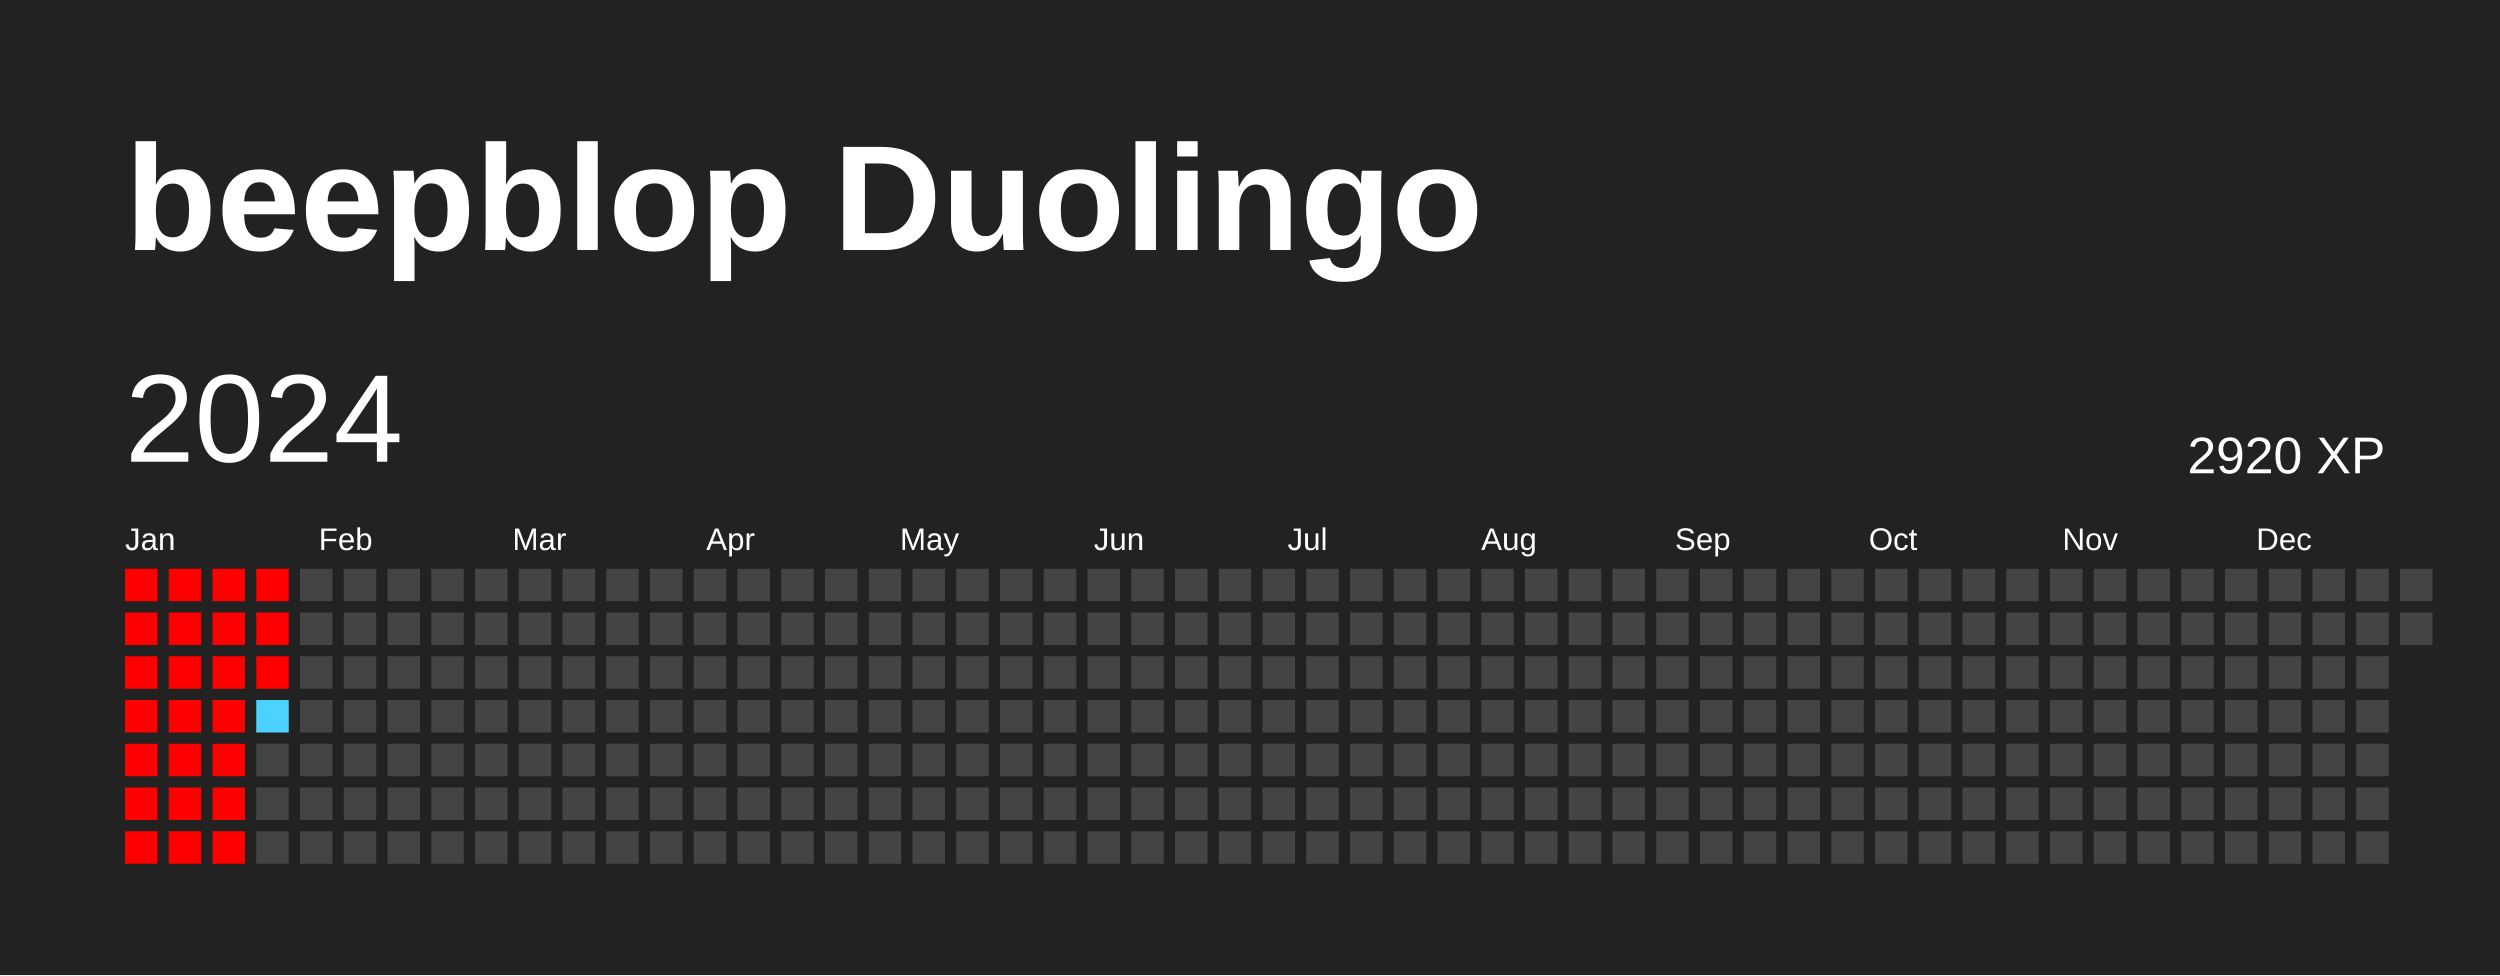
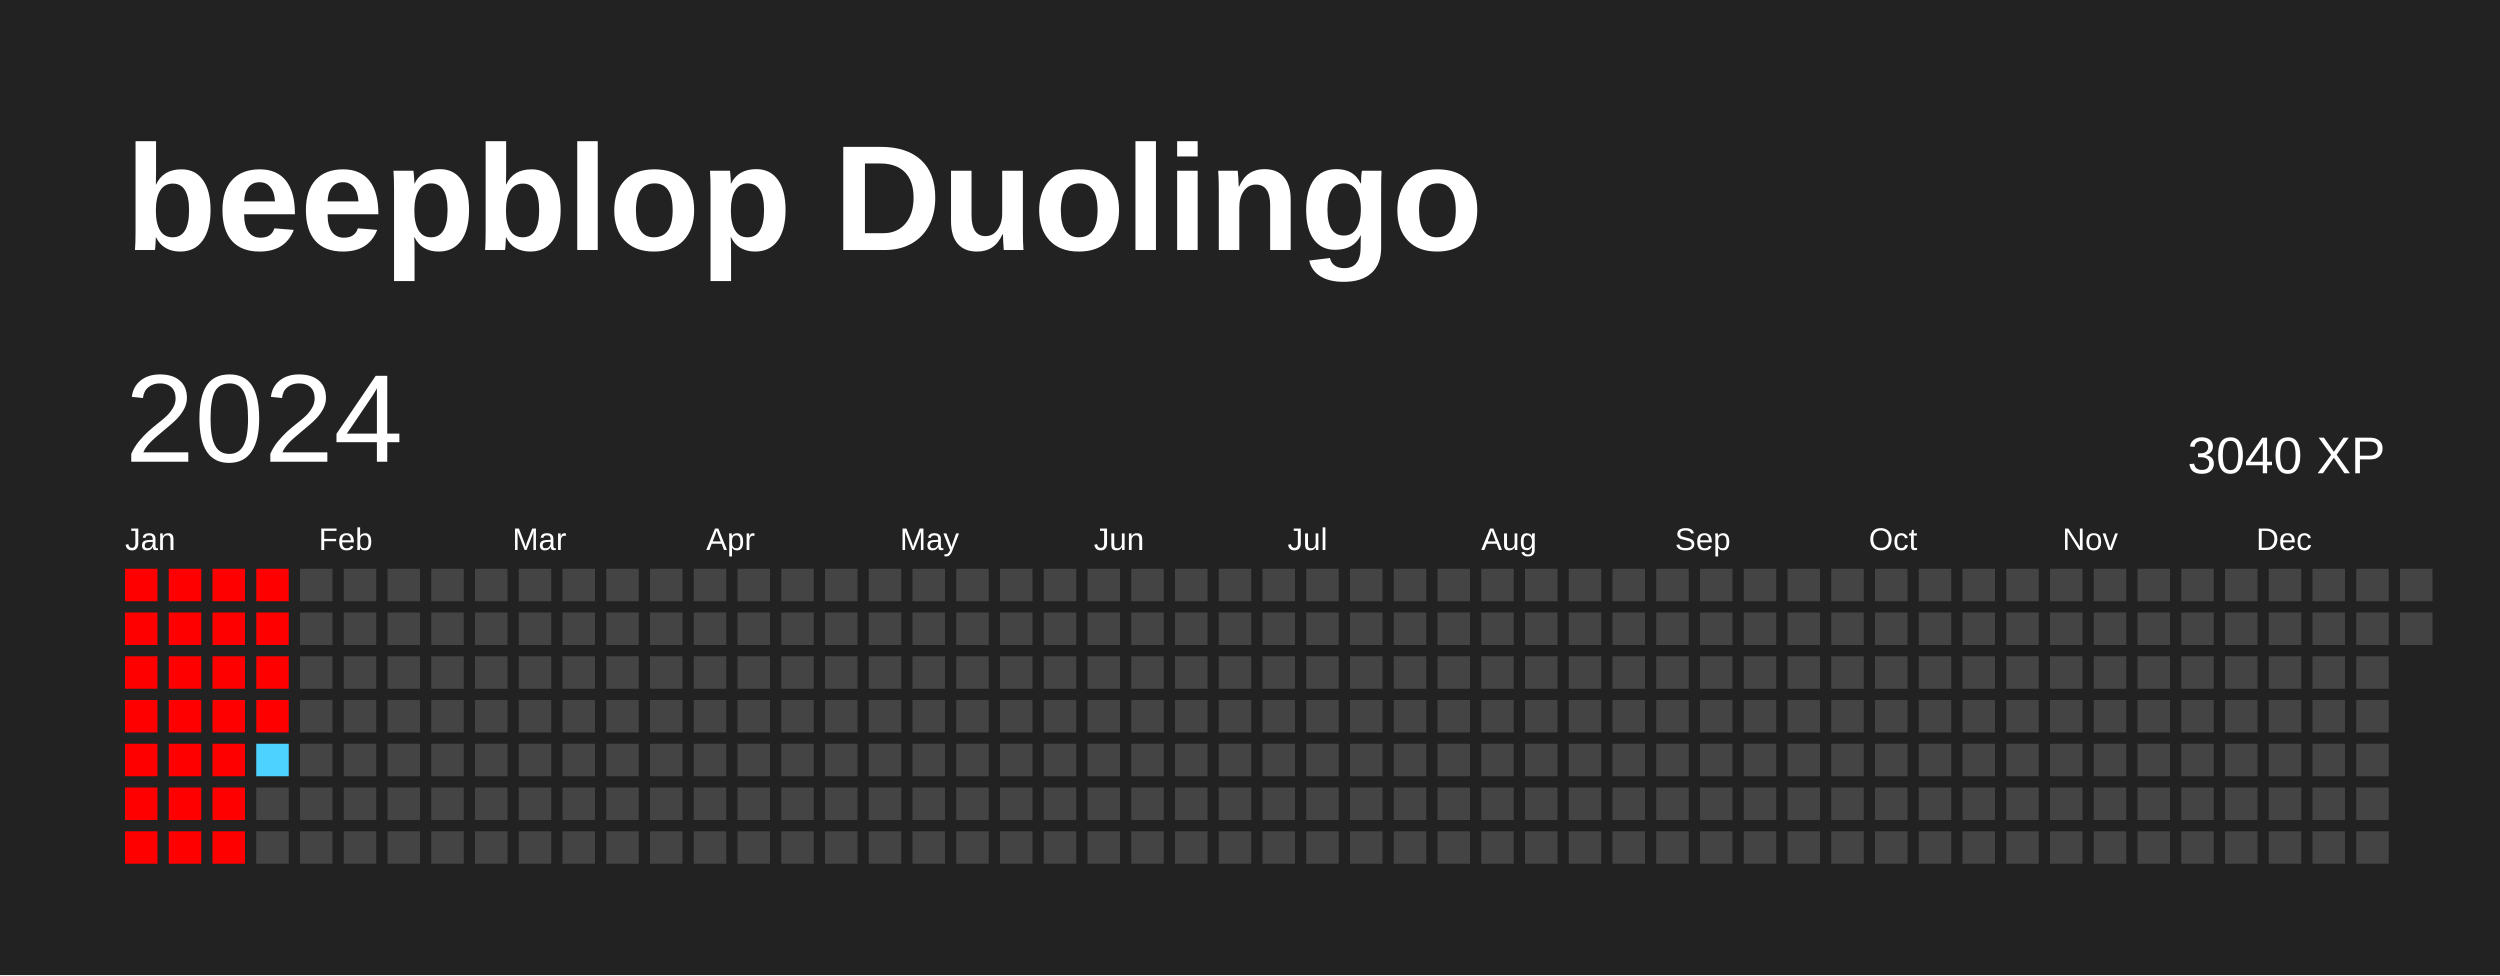
<svg xmlns="http://www.w3.org/2000/svg" baseProfile="full" height="78mm" version="1.1" viewBox="0,0,200,78" width="200mm">
  <defs />
  <rect fill="#222222" height="78" width="200" x="0" y="0" />
  <text fill="#FFFFFF" style="font-size:12px; font-family:Arial; font-weight:bold;" x="10" y="20">beepblop Duolingo</text>
  <text dominant-baseline="hanging" fill="#FFFFFF" style="font-size:10.0px; font-family:Arial;" x="10" y="30">2024</text>
-   <text dominant-baseline="hanging" fill="#FFFFFF" style="font-size:4.125px; font-family:Arial;" x="175" y="35">2920 XP</text>
+   <text dominant-baseline="hanging" fill="#FFFFFF" style="font-size:4.125px; font-family:Arial;" x="175" y="35">3040 XP</text>
  <text fill="#FFFFFF" style="font-size:2.5px; font-family:Arial" x="10.0" y="44">Jan</text>
  <text fill="#FFFFFF" style="font-size:2.5px; font-family:Arial" x="25.5" y="44">Feb</text>
  <text fill="#FFFFFF" style="font-size:2.5px; font-family:Arial" x="41.0" y="44">Mar</text>
  <text fill="#FFFFFF" style="font-size:2.5px; font-family:Arial" x="56.5" y="44">Apr</text>
  <text fill="#FFFFFF" style="font-size:2.5px; font-family:Arial" x="72.0" y="44">May</text>
  <text fill="#FFFFFF" style="font-size:2.5px; font-family:Arial" x="87.5" y="44">Jun</text>
  <text fill="#FFFFFF" style="font-size:2.5px; font-family:Arial" x="103.0" y="44">Jul</text>
  <text fill="#FFFFFF" style="font-size:2.5px; font-family:Arial" x="118.5" y="44">Aug</text>
  <text fill="#FFFFFF" style="font-size:2.5px; font-family:Arial" x="134.0" y="44">Sep</text>
  <text fill="#FFFFFF" style="font-size:2.5px; font-family:Arial" x="149.5" y="44">Oct</text>
  <text fill="#FFFFFF" style="font-size:2.5px; font-family:Arial" x="165.0" y="44">Nov</text>
  <text fill="#FFFFFF" style="font-size:2.5px; font-family:Arial" x="180.5" y="44">Dec</text>
  <rect fill="#ff0000" height="2.6" width="2.6" x="10.0" y="45.5" />
  <rect fill="#ff0000" height="2.6" width="2.6" x="10.0" y="49.0" />
  <rect fill="#ff0000" height="2.6" width="2.6" x="10.0" y="52.5" />
  <rect fill="#ff0000" height="2.6" width="2.6" x="10.0" y="56.0" />
  <rect fill="#ff0000" height="2.6" width="2.6" x="10.0" y="59.5" />
  <rect fill="#ff0000" height="2.6" width="2.6" x="10.0" y="63.0" />
  <rect fill="#ff0000" height="2.6" width="2.6" x="10.0" y="66.5" />
  <rect fill="#ff0000" height="2.6" width="2.6" x="13.5" y="45.5" />
  <rect fill="#ff0000" height="2.6" width="2.6" x="13.5" y="49.0" />
  <rect fill="#ff0000" height="2.6" width="2.6" x="13.5" y="52.5" />
  <rect fill="#ff0000" height="2.6" width="2.6" x="13.5" y="56.0" />
  <rect fill="#ff0000" height="2.6" width="2.6" x="13.5" y="59.5" />
  <rect fill="#ff0000" height="2.6" width="2.6" x="13.5" y="63.0" />
  <rect fill="#ff0000" height="2.6" width="2.6" x="13.5" y="66.5" />
  <rect fill="#ff0000" height="2.6" width="2.6" x="17.0" y="45.5" />
  <rect fill="#ff0000" height="2.6" width="2.6" x="17.0" y="49.0" />
  <rect fill="#ff0000" height="2.6" width="2.6" x="17.0" y="52.5" />
  <rect fill="#ff0000" height="2.6" width="2.6" x="17.0" y="56.0" />
  <rect fill="#ff0000" height="2.6" width="2.6" x="17.0" y="59.5" />
  <rect fill="#ff0000" height="2.6" width="2.6" x="17.0" y="63.0" />
  <rect fill="#ff0000" height="2.6" width="2.6" x="17.0" y="66.5" />
  <rect fill="#ff0000" height="2.6" width="2.6" x="20.5" y="45.5" />
  <rect fill="#ff0000" height="2.6" width="2.6" x="20.5" y="49.0" />
  <rect fill="#ff0000" height="2.6" width="2.6" x="20.5" y="52.5" />
-   <rect fill="#4dd2ff" height="2.6" width="2.6" x="20.5" y="56.0" />
-   <rect fill="#444444" height="2.6" width="2.6" x="20.5" y="59.5" />
+   <rect fill="#ff0000" height="2.6" width="2.6" x="20.5" y="56.0" />
+   <rect fill="#4dd2ff" height="2.6" width="2.6" x="20.5" y="59.5" />
  <rect fill="#444444" height="2.6" width="2.6" x="20.5" y="63.0" />
  <rect fill="#444444" height="2.6" width="2.6" x="20.5" y="66.5" />
  <rect fill="#444444" height="2.6" width="2.6" x="24.0" y="45.5" />
  <rect fill="#444444" height="2.6" width="2.6" x="24.0" y="49.0" />
  <rect fill="#444444" height="2.6" width="2.6" x="24.0" y="52.5" />
  <rect fill="#444444" height="2.6" width="2.6" x="24.0" y="56.0" />
  <rect fill="#444444" height="2.6" width="2.6" x="24.0" y="59.5" />
  <rect fill="#444444" height="2.6" width="2.6" x="24.0" y="63.0" />
  <rect fill="#444444" height="2.6" width="2.6" x="24.0" y="66.5" />
  <rect fill="#444444" height="2.6" width="2.6" x="27.5" y="45.5" />
  <rect fill="#444444" height="2.6" width="2.6" x="27.5" y="49.0" />
  <rect fill="#444444" height="2.6" width="2.6" x="27.5" y="52.5" />
  <rect fill="#444444" height="2.6" width="2.6" x="27.5" y="56.0" />
  <rect fill="#444444" height="2.6" width="2.6" x="27.5" y="59.5" />
  <rect fill="#444444" height="2.6" width="2.6" x="27.5" y="63.0" />
  <rect fill="#444444" height="2.6" width="2.6" x="27.5" y="66.5" />
  <rect fill="#444444" height="2.6" width="2.6" x="31.0" y="45.5" />
  <rect fill="#444444" height="2.6" width="2.6" x="31.0" y="49.0" />
  <rect fill="#444444" height="2.6" width="2.6" x="31.0" y="52.5" />
  <rect fill="#444444" height="2.6" width="2.6" x="31.0" y="56.0" />
  <rect fill="#444444" height="2.6" width="2.6" x="31.0" y="59.5" />
  <rect fill="#444444" height="2.6" width="2.6" x="31.0" y="63.0" />
  <rect fill="#444444" height="2.6" width="2.6" x="31.0" y="66.5" />
  <rect fill="#444444" height="2.6" width="2.6" x="34.5" y="45.5" />
  <rect fill="#444444" height="2.6" width="2.6" x="34.5" y="49.0" />
  <rect fill="#444444" height="2.6" width="2.6" x="34.5" y="52.5" />
  <rect fill="#444444" height="2.6" width="2.6" x="34.5" y="56.0" />
  <rect fill="#444444" height="2.6" width="2.6" x="34.5" y="59.5" />
  <rect fill="#444444" height="2.6" width="2.6" x="34.5" y="63.0" />
  <rect fill="#444444" height="2.6" width="2.6" x="34.5" y="66.5" />
  <rect fill="#444444" height="2.6" width="2.6" x="38.0" y="45.5" />
  <rect fill="#444444" height="2.6" width="2.6" x="38.0" y="49.0" />
  <rect fill="#444444" height="2.6" width="2.6" x="38.0" y="52.5" />
  <rect fill="#444444" height="2.6" width="2.6" x="38.0" y="56.0" />
  <rect fill="#444444" height="2.6" width="2.6" x="38.0" y="59.5" />
  <rect fill="#444444" height="2.6" width="2.6" x="38.0" y="63.0" />
  <rect fill="#444444" height="2.6" width="2.6" x="38.0" y="66.5" />
  <rect fill="#444444" height="2.6" width="2.6" x="41.5" y="45.5" />
  <rect fill="#444444" height="2.6" width="2.6" x="41.5" y="49.0" />
  <rect fill="#444444" height="2.6" width="2.6" x="41.5" y="52.5" />
  <rect fill="#444444" height="2.6" width="2.6" x="41.5" y="56.0" />
  <rect fill="#444444" height="2.6" width="2.6" x="41.5" y="59.5" />
  <rect fill="#444444" height="2.6" width="2.6" x="41.5" y="63.0" />
  <rect fill="#444444" height="2.6" width="2.6" x="41.5" y="66.5" />
  <rect fill="#444444" height="2.6" width="2.6" x="45.0" y="45.5" />
  <rect fill="#444444" height="2.6" width="2.6" x="45.0" y="49.0" />
  <rect fill="#444444" height="2.6" width="2.6" x="45.0" y="52.5" />
  <rect fill="#444444" height="2.6" width="2.6" x="45.0" y="56.0" />
  <rect fill="#444444" height="2.6" width="2.6" x="45.0" y="59.5" />
  <rect fill="#444444" height="2.6" width="2.6" x="45.0" y="63.0" />
  <rect fill="#444444" height="2.6" width="2.6" x="45.0" y="66.5" />
  <rect fill="#444444" height="2.6" width="2.6" x="48.5" y="45.5" />
  <rect fill="#444444" height="2.6" width="2.6" x="48.5" y="49.0" />
  <rect fill="#444444" height="2.6" width="2.6" x="48.5" y="52.5" />
  <rect fill="#444444" height="2.6" width="2.6" x="48.5" y="56.0" />
  <rect fill="#444444" height="2.6" width="2.6" x="48.5" y="59.5" />
  <rect fill="#444444" height="2.6" width="2.6" x="48.5" y="63.0" />
  <rect fill="#444444" height="2.6" width="2.6" x="48.5" y="66.5" />
  <rect fill="#444444" height="2.6" width="2.6" x="52.0" y="45.5" />
  <rect fill="#444444" height="2.6" width="2.6" x="52.0" y="49.0" />
  <rect fill="#444444" height="2.6" width="2.6" x="52.0" y="52.5" />
  <rect fill="#444444" height="2.6" width="2.6" x="52.0" y="56.0" />
  <rect fill="#444444" height="2.6" width="2.6" x="52.0" y="59.5" />
  <rect fill="#444444" height="2.6" width="2.6" x="52.0" y="63.0" />
  <rect fill="#444444" height="2.6" width="2.6" x="52.0" y="66.5" />
  <rect fill="#444444" height="2.6" width="2.6" x="55.5" y="45.5" />
  <rect fill="#444444" height="2.6" width="2.6" x="55.5" y="49.0" />
  <rect fill="#444444" height="2.6" width="2.6" x="55.5" y="52.5" />
  <rect fill="#444444" height="2.6" width="2.6" x="55.5" y="56.0" />
  <rect fill="#444444" height="2.6" width="2.6" x="55.5" y="59.5" />
  <rect fill="#444444" height="2.6" width="2.6" x="55.5" y="63.0" />
  <rect fill="#444444" height="2.6" width="2.6" x="55.5" y="66.5" />
  <rect fill="#444444" height="2.6" width="2.6" x="59.0" y="45.5" />
  <rect fill="#444444" height="2.6" width="2.6" x="59.0" y="49.0" />
  <rect fill="#444444" height="2.6" width="2.6" x="59.0" y="52.5" />
  <rect fill="#444444" height="2.6" width="2.6" x="59.0" y="56.0" />
  <rect fill="#444444" height="2.6" width="2.6" x="59.0" y="59.5" />
  <rect fill="#444444" height="2.6" width="2.6" x="59.0" y="63.0" />
  <rect fill="#444444" height="2.6" width="2.6" x="59.0" y="66.5" />
  <rect fill="#444444" height="2.6" width="2.6" x="62.5" y="45.5" />
  <rect fill="#444444" height="2.6" width="2.6" x="62.5" y="49.0" />
  <rect fill="#444444" height="2.6" width="2.6" x="62.5" y="52.5" />
  <rect fill="#444444" height="2.6" width="2.6" x="62.5" y="56.0" />
  <rect fill="#444444" height="2.6" width="2.6" x="62.5" y="59.5" />
  <rect fill="#444444" height="2.6" width="2.6" x="62.5" y="63.0" />
  <rect fill="#444444" height="2.6" width="2.6" x="62.5" y="66.5" />
  <rect fill="#444444" height="2.6" width="2.6" x="66.0" y="45.5" />
  <rect fill="#444444" height="2.6" width="2.6" x="66.0" y="49.0" />
  <rect fill="#444444" height="2.6" width="2.6" x="66.0" y="52.5" />
  <rect fill="#444444" height="2.6" width="2.6" x="66.0" y="56.0" />
  <rect fill="#444444" height="2.6" width="2.6" x="66.0" y="59.5" />
  <rect fill="#444444" height="2.6" width="2.6" x="66.0" y="63.0" />
  <rect fill="#444444" height="2.6" width="2.6" x="66.0" y="66.5" />
  <rect fill="#444444" height="2.6" width="2.6" x="69.5" y="45.5" />
  <rect fill="#444444" height="2.6" width="2.6" x="69.5" y="49.0" />
  <rect fill="#444444" height="2.6" width="2.6" x="69.5" y="52.5" />
  <rect fill="#444444" height="2.6" width="2.6" x="69.5" y="56.0" />
  <rect fill="#444444" height="2.6" width="2.6" x="69.5" y="59.5" />
  <rect fill="#444444" height="2.6" width="2.6" x="69.5" y="63.0" />
  <rect fill="#444444" height="2.6" width="2.6" x="69.5" y="66.5" />
  <rect fill="#444444" height="2.6" width="2.6" x="73.0" y="45.5" />
  <rect fill="#444444" height="2.6" width="2.6" x="73.0" y="49.0" />
  <rect fill="#444444" height="2.6" width="2.6" x="73.0" y="52.5" />
  <rect fill="#444444" height="2.6" width="2.6" x="73.0" y="56.0" />
  <rect fill="#444444" height="2.6" width="2.6" x="73.0" y="59.5" />
  <rect fill="#444444" height="2.6" width="2.6" x="73.0" y="63.0" />
  <rect fill="#444444" height="2.6" width="2.6" x="73.0" y="66.5" />
  <rect fill="#444444" height="2.6" width="2.6" x="76.5" y="45.5" />
  <rect fill="#444444" height="2.6" width="2.6" x="76.5" y="49.0" />
  <rect fill="#444444" height="2.6" width="2.6" x="76.5" y="52.5" />
  <rect fill="#444444" height="2.6" width="2.6" x="76.5" y="56.0" />
  <rect fill="#444444" height="2.6" width="2.6" x="76.5" y="59.5" />
  <rect fill="#444444" height="2.6" width="2.6" x="76.5" y="63.0" />
  <rect fill="#444444" height="2.6" width="2.6" x="76.5" y="66.5" />
  <rect fill="#444444" height="2.6" width="2.6" x="80.0" y="45.5" />
  <rect fill="#444444" height="2.6" width="2.6" x="80.0" y="49.0" />
  <rect fill="#444444" height="2.6" width="2.6" x="80.0" y="52.5" />
  <rect fill="#444444" height="2.6" width="2.6" x="80.0" y="56.0" />
  <rect fill="#444444" height="2.6" width="2.6" x="80.0" y="59.5" />
  <rect fill="#444444" height="2.6" width="2.6" x="80.0" y="63.0" />
  <rect fill="#444444" height="2.6" width="2.6" x="80.0" y="66.5" />
  <rect fill="#444444" height="2.6" width="2.6" x="83.5" y="45.5" />
  <rect fill="#444444" height="2.6" width="2.6" x="83.5" y="49.0" />
  <rect fill="#444444" height="2.6" width="2.6" x="83.5" y="52.5" />
  <rect fill="#444444" height="2.6" width="2.6" x="83.5" y="56.0" />
  <rect fill="#444444" height="2.6" width="2.6" x="83.5" y="59.5" />
  <rect fill="#444444" height="2.6" width="2.6" x="83.5" y="63.0" />
  <rect fill="#444444" height="2.6" width="2.6" x="83.5" y="66.5" />
  <rect fill="#444444" height="2.6" width="2.6" x="87.0" y="45.5" />
  <rect fill="#444444" height="2.6" width="2.6" x="87.0" y="49.0" />
  <rect fill="#444444" height="2.6" width="2.6" x="87.0" y="52.5" />
  <rect fill="#444444" height="2.6" width="2.6" x="87.0" y="56.0" />
  <rect fill="#444444" height="2.6" width="2.6" x="87.0" y="59.5" />
  <rect fill="#444444" height="2.6" width="2.6" x="87.0" y="63.0" />
  <rect fill="#444444" height="2.6" width="2.6" x="87.0" y="66.5" />
  <rect fill="#444444" height="2.6" width="2.6" x="90.5" y="45.5" />
  <rect fill="#444444" height="2.6" width="2.6" x="90.5" y="49.0" />
  <rect fill="#444444" height="2.6" width="2.6" x="90.5" y="52.5" />
  <rect fill="#444444" height="2.6" width="2.6" x="90.5" y="56.0" />
  <rect fill="#444444" height="2.6" width="2.6" x="90.5" y="59.5" />
  <rect fill="#444444" height="2.6" width="2.6" x="90.5" y="63.0" />
  <rect fill="#444444" height="2.6" width="2.6" x="90.5" y="66.5" />
  <rect fill="#444444" height="2.6" width="2.6" x="94.0" y="45.5" />
  <rect fill="#444444" height="2.6" width="2.6" x="94.0" y="49.0" />
  <rect fill="#444444" height="2.6" width="2.6" x="94.0" y="52.5" />
  <rect fill="#444444" height="2.6" width="2.6" x="94.0" y="56.0" />
  <rect fill="#444444" height="2.6" width="2.6" x="94.0" y="59.5" />
  <rect fill="#444444" height="2.6" width="2.6" x="94.0" y="63.0" />
  <rect fill="#444444" height="2.6" width="2.6" x="94.0" y="66.5" />
  <rect fill="#444444" height="2.6" width="2.6" x="97.5" y="45.5" />
  <rect fill="#444444" height="2.6" width="2.6" x="97.5" y="49.0" />
  <rect fill="#444444" height="2.6" width="2.6" x="97.5" y="52.5" />
  <rect fill="#444444" height="2.6" width="2.6" x="97.5" y="56.0" />
  <rect fill="#444444" height="2.6" width="2.6" x="97.5" y="59.5" />
  <rect fill="#444444" height="2.6" width="2.6" x="97.5" y="63.0" />
  <rect fill="#444444" height="2.6" width="2.6" x="97.5" y="66.5" />
  <rect fill="#444444" height="2.6" width="2.6" x="101.0" y="45.5" />
  <rect fill="#444444" height="2.6" width="2.6" x="101.0" y="49.0" />
  <rect fill="#444444" height="2.6" width="2.6" x="101.0" y="52.5" />
  <rect fill="#444444" height="2.6" width="2.6" x="101.0" y="56.0" />
  <rect fill="#444444" height="2.6" width="2.6" x="101.0" y="59.5" />
  <rect fill="#444444" height="2.6" width="2.6" x="101.0" y="63.0" />
  <rect fill="#444444" height="2.6" width="2.6" x="101.0" y="66.5" />
  <rect fill="#444444" height="2.6" width="2.6" x="104.5" y="45.5" />
  <rect fill="#444444" height="2.6" width="2.6" x="104.5" y="49.0" />
  <rect fill="#444444" height="2.6" width="2.6" x="104.5" y="52.5" />
  <rect fill="#444444" height="2.6" width="2.6" x="104.5" y="56.0" />
  <rect fill="#444444" height="2.6" width="2.6" x="104.5" y="59.5" />
  <rect fill="#444444" height="2.6" width="2.6" x="104.5" y="63.0" />
  <rect fill="#444444" height="2.6" width="2.6" x="104.5" y="66.5" />
  <rect fill="#444444" height="2.6" width="2.6" x="108.0" y="45.5" />
  <rect fill="#444444" height="2.6" width="2.6" x="108.0" y="49.0" />
  <rect fill="#444444" height="2.6" width="2.6" x="108.0" y="52.5" />
  <rect fill="#444444" height="2.6" width="2.6" x="108.0" y="56.0" />
  <rect fill="#444444" height="2.6" width="2.6" x="108.0" y="59.5" />
  <rect fill="#444444" height="2.6" width="2.6" x="108.0" y="63.0" />
  <rect fill="#444444" height="2.6" width="2.6" x="108.0" y="66.5" />
  <rect fill="#444444" height="2.6" width="2.6" x="111.5" y="45.5" />
  <rect fill="#444444" height="2.6" width="2.6" x="111.5" y="49.0" />
  <rect fill="#444444" height="2.6" width="2.6" x="111.5" y="52.5" />
  <rect fill="#444444" height="2.6" width="2.6" x="111.5" y="56.0" />
  <rect fill="#444444" height="2.6" width="2.6" x="111.5" y="59.5" />
  <rect fill="#444444" height="2.6" width="2.6" x="111.5" y="63.0" />
  <rect fill="#444444" height="2.6" width="2.6" x="111.5" y="66.5" />
  <rect fill="#444444" height="2.6" width="2.6" x="115.0" y="45.5" />
  <rect fill="#444444" height="2.6" width="2.6" x="115.0" y="49.0" />
  <rect fill="#444444" height="2.6" width="2.6" x="115.0" y="52.5" />
  <rect fill="#444444" height="2.6" width="2.6" x="115.0" y="56.0" />
  <rect fill="#444444" height="2.6" width="2.6" x="115.0" y="59.5" />
  <rect fill="#444444" height="2.6" width="2.6" x="115.0" y="63.0" />
  <rect fill="#444444" height="2.6" width="2.6" x="115.0" y="66.5" />
  <rect fill="#444444" height="2.6" width="2.6" x="118.5" y="45.5" />
  <rect fill="#444444" height="2.6" width="2.6" x="118.5" y="49.0" />
  <rect fill="#444444" height="2.6" width="2.6" x="118.5" y="52.5" />
  <rect fill="#444444" height="2.6" width="2.6" x="118.5" y="56.0" />
  <rect fill="#444444" height="2.6" width="2.6" x="118.5" y="59.5" />
  <rect fill="#444444" height="2.6" width="2.6" x="118.5" y="63.0" />
  <rect fill="#444444" height="2.6" width="2.6" x="118.5" y="66.5" />
  <rect fill="#444444" height="2.6" width="2.6" x="122.0" y="45.5" />
  <rect fill="#444444" height="2.6" width="2.6" x="122.0" y="49.0" />
  <rect fill="#444444" height="2.6" width="2.6" x="122.0" y="52.5" />
  <rect fill="#444444" height="2.6" width="2.6" x="122.0" y="56.0" />
  <rect fill="#444444" height="2.6" width="2.6" x="122.0" y="59.5" />
  <rect fill="#444444" height="2.6" width="2.6" x="122.0" y="63.0" />
  <rect fill="#444444" height="2.6" width="2.6" x="122.0" y="66.5" />
  <rect fill="#444444" height="2.6" width="2.6" x="125.5" y="45.5" />
  <rect fill="#444444" height="2.6" width="2.6" x="125.5" y="49.0" />
  <rect fill="#444444" height="2.6" width="2.6" x="125.5" y="52.5" />
  <rect fill="#444444" height="2.6" width="2.6" x="125.5" y="56.0" />
  <rect fill="#444444" height="2.6" width="2.6" x="125.5" y="59.5" />
  <rect fill="#444444" height="2.6" width="2.6" x="125.5" y="63.0" />
  <rect fill="#444444" height="2.6" width="2.6" x="125.5" y="66.5" />
  <rect fill="#444444" height="2.6" width="2.6" x="129.0" y="45.5" />
  <rect fill="#444444" height="2.6" width="2.6" x="129.0" y="49.0" />
  <rect fill="#444444" height="2.6" width="2.6" x="129.0" y="52.5" />
  <rect fill="#444444" height="2.6" width="2.6" x="129.0" y="56.0" />
  <rect fill="#444444" height="2.6" width="2.6" x="129.0" y="59.5" />
  <rect fill="#444444" height="2.6" width="2.6" x="129.0" y="63.0" />
  <rect fill="#444444" height="2.6" width="2.6" x="129.0" y="66.5" />
  <rect fill="#444444" height="2.6" width="2.6" x="132.5" y="45.5" />
  <rect fill="#444444" height="2.6" width="2.6" x="132.5" y="49.0" />
  <rect fill="#444444" height="2.6" width="2.6" x="132.5" y="52.5" />
  <rect fill="#444444" height="2.6" width="2.6" x="132.5" y="56.0" />
  <rect fill="#444444" height="2.6" width="2.6" x="132.5" y="59.5" />
  <rect fill="#444444" height="2.6" width="2.6" x="132.5" y="63.0" />
  <rect fill="#444444" height="2.6" width="2.6" x="132.5" y="66.5" />
  <rect fill="#444444" height="2.6" width="2.6" x="136.0" y="45.5" />
  <rect fill="#444444" height="2.6" width="2.6" x="136.0" y="49.0" />
  <rect fill="#444444" height="2.6" width="2.6" x="136.0" y="52.5" />
  <rect fill="#444444" height="2.6" width="2.6" x="136.0" y="56.0" />
  <rect fill="#444444" height="2.6" width="2.6" x="136.0" y="59.5" />
  <rect fill="#444444" height="2.6" width="2.6" x="136.0" y="63.0" />
  <rect fill="#444444" height="2.6" width="2.6" x="136.0" y="66.5" />
  <rect fill="#444444" height="2.6" width="2.6" x="139.5" y="45.5" />
  <rect fill="#444444" height="2.6" width="2.6" x="139.5" y="49.0" />
  <rect fill="#444444" height="2.6" width="2.6" x="139.5" y="52.5" />
  <rect fill="#444444" height="2.6" width="2.6" x="139.5" y="56.0" />
  <rect fill="#444444" height="2.6" width="2.6" x="139.5" y="59.5" />
  <rect fill="#444444" height="2.6" width="2.6" x="139.5" y="63.0" />
  <rect fill="#444444" height="2.6" width="2.6" x="139.5" y="66.5" />
  <rect fill="#444444" height="2.6" width="2.6" x="143.0" y="45.5" />
  <rect fill="#444444" height="2.6" width="2.6" x="143.0" y="49.0" />
  <rect fill="#444444" height="2.6" width="2.6" x="143.0" y="52.5" />
  <rect fill="#444444" height="2.6" width="2.6" x="143.0" y="56.0" />
  <rect fill="#444444" height="2.6" width="2.6" x="143.0" y="59.5" />
  <rect fill="#444444" height="2.6" width="2.6" x="143.0" y="63.0" />
  <rect fill="#444444" height="2.6" width="2.6" x="143.0" y="66.5" />
  <rect fill="#444444" height="2.6" width="2.6" x="146.5" y="45.5" />
  <rect fill="#444444" height="2.6" width="2.6" x="146.5" y="49.0" />
  <rect fill="#444444" height="2.6" width="2.6" x="146.5" y="52.5" />
  <rect fill="#444444" height="2.6" width="2.6" x="146.5" y="56.0" />
  <rect fill="#444444" height="2.6" width="2.6" x="146.5" y="59.5" />
  <rect fill="#444444" height="2.6" width="2.6" x="146.5" y="63.0" />
  <rect fill="#444444" height="2.6" width="2.6" x="146.5" y="66.5" />
  <rect fill="#444444" height="2.6" width="2.6" x="150.0" y="45.5" />
  <rect fill="#444444" height="2.6" width="2.6" x="150.0" y="49.0" />
  <rect fill="#444444" height="2.6" width="2.6" x="150.0" y="52.5" />
  <rect fill="#444444" height="2.6" width="2.6" x="150.0" y="56.0" />
  <rect fill="#444444" height="2.6" width="2.6" x="150.0" y="59.5" />
  <rect fill="#444444" height="2.6" width="2.6" x="150.0" y="63.0" />
  <rect fill="#444444" height="2.6" width="2.6" x="150.0" y="66.5" />
  <rect fill="#444444" height="2.6" width="2.6" x="153.5" y="45.5" />
  <rect fill="#444444" height="2.6" width="2.6" x="153.5" y="49.0" />
  <rect fill="#444444" height="2.6" width="2.6" x="153.5" y="52.5" />
  <rect fill="#444444" height="2.6" width="2.6" x="153.5" y="56.0" />
  <rect fill="#444444" height="2.6" width="2.6" x="153.5" y="59.5" />
  <rect fill="#444444" height="2.6" width="2.6" x="153.5" y="63.0" />
  <rect fill="#444444" height="2.6" width="2.6" x="153.5" y="66.5" />
  <rect fill="#444444" height="2.6" width="2.6" x="157.0" y="45.5" />
  <rect fill="#444444" height="2.6" width="2.6" x="157.0" y="49.0" />
  <rect fill="#444444" height="2.6" width="2.6" x="157.0" y="52.5" />
  <rect fill="#444444" height="2.6" width="2.6" x="157.0" y="56.0" />
  <rect fill="#444444" height="2.6" width="2.6" x="157.0" y="59.5" />
  <rect fill="#444444" height="2.6" width="2.6" x="157.0" y="63.0" />
  <rect fill="#444444" height="2.6" width="2.6" x="157.0" y="66.5" />
  <rect fill="#444444" height="2.6" width="2.6" x="160.5" y="45.5" />
  <rect fill="#444444" height="2.6" width="2.6" x="160.5" y="49.0" />
  <rect fill="#444444" height="2.6" width="2.6" x="160.5" y="52.5" />
  <rect fill="#444444" height="2.6" width="2.6" x="160.5" y="56.0" />
  <rect fill="#444444" height="2.6" width="2.6" x="160.5" y="59.5" />
  <rect fill="#444444" height="2.6" width="2.6" x="160.5" y="63.0" />
  <rect fill="#444444" height="2.6" width="2.6" x="160.5" y="66.5" />
  <rect fill="#444444" height="2.6" width="2.6" x="164.0" y="45.5" />
  <rect fill="#444444" height="2.6" width="2.6" x="164.0" y="49.0" />
  <rect fill="#444444" height="2.6" width="2.6" x="164.0" y="52.5" />
  <rect fill="#444444" height="2.6" width="2.6" x="164.0" y="56.0" />
  <rect fill="#444444" height="2.6" width="2.6" x="164.0" y="59.5" />
  <rect fill="#444444" height="2.6" width="2.6" x="164.0" y="63.0" />
  <rect fill="#444444" height="2.6" width="2.6" x="164.0" y="66.5" />
  <rect fill="#444444" height="2.6" width="2.6" x="167.5" y="45.5" />
  <rect fill="#444444" height="2.6" width="2.6" x="167.5" y="49.0" />
  <rect fill="#444444" height="2.6" width="2.6" x="167.5" y="52.5" />
  <rect fill="#444444" height="2.6" width="2.6" x="167.5" y="56.0" />
  <rect fill="#444444" height="2.6" width="2.6" x="167.5" y="59.5" />
  <rect fill="#444444" height="2.6" width="2.6" x="167.5" y="63.0" />
  <rect fill="#444444" height="2.6" width="2.6" x="167.5" y="66.5" />
  <rect fill="#444444" height="2.6" width="2.6" x="171.0" y="45.5" />
  <rect fill="#444444" height="2.6" width="2.6" x="171.0" y="49.0" />
  <rect fill="#444444" height="2.6" width="2.6" x="171.0" y="52.5" />
  <rect fill="#444444" height="2.6" width="2.6" x="171.0" y="56.0" />
  <rect fill="#444444" height="2.6" width="2.6" x="171.0" y="59.5" />
  <rect fill="#444444" height="2.6" width="2.6" x="171.0" y="63.0" />
  <rect fill="#444444" height="2.6" width="2.6" x="171.0" y="66.5" />
  <rect fill="#444444" height="2.6" width="2.6" x="174.5" y="45.5" />
  <rect fill="#444444" height="2.6" width="2.6" x="174.5" y="49.0" />
  <rect fill="#444444" height="2.6" width="2.6" x="174.5" y="52.5" />
  <rect fill="#444444" height="2.6" width="2.6" x="174.5" y="56.0" />
  <rect fill="#444444" height="2.6" width="2.6" x="174.5" y="59.5" />
  <rect fill="#444444" height="2.6" width="2.6" x="174.5" y="63.0" />
  <rect fill="#444444" height="2.6" width="2.6" x="174.5" y="66.5" />
  <rect fill="#444444" height="2.6" width="2.6" x="178.0" y="45.5" />
  <rect fill="#444444" height="2.6" width="2.6" x="178.0" y="49.0" />
  <rect fill="#444444" height="2.6" width="2.6" x="178.0" y="52.5" />
  <rect fill="#444444" height="2.6" width="2.6" x="178.0" y="56.0" />
  <rect fill="#444444" height="2.6" width="2.6" x="178.0" y="59.5" />
  <rect fill="#444444" height="2.6" width="2.6" x="178.0" y="63.0" />
  <rect fill="#444444" height="2.6" width="2.6" x="178.0" y="66.5" />
  <rect fill="#444444" height="2.6" width="2.6" x="181.5" y="45.5" />
  <rect fill="#444444" height="2.6" width="2.6" x="181.5" y="49.0" />
  <rect fill="#444444" height="2.6" width="2.6" x="181.5" y="52.5" />
  <rect fill="#444444" height="2.6" width="2.6" x="181.5" y="56.0" />
  <rect fill="#444444" height="2.6" width="2.6" x="181.5" y="59.5" />
  <rect fill="#444444" height="2.6" width="2.6" x="181.5" y="63.0" />
  <rect fill="#444444" height="2.6" width="2.6" x="181.5" y="66.5" />
  <rect fill="#444444" height="2.6" width="2.6" x="185.0" y="45.5" />
  <rect fill="#444444" height="2.6" width="2.6" x="185.0" y="49.0" />
  <rect fill="#444444" height="2.6" width="2.6" x="185.0" y="52.5" />
  <rect fill="#444444" height="2.6" width="2.6" x="185.0" y="56.0" />
  <rect fill="#444444" height="2.6" width="2.6" x="185.0" y="59.5" />
  <rect fill="#444444" height="2.6" width="2.6" x="185.0" y="63.0" />
  <rect fill="#444444" height="2.6" width="2.6" x="185.0" y="66.5" />
  <rect fill="#444444" height="2.6" width="2.6" x="188.5" y="45.5" />
  <rect fill="#444444" height="2.6" width="2.6" x="188.5" y="49.0" />
  <rect fill="#444444" height="2.6" width="2.6" x="188.5" y="52.5" />
  <rect fill="#444444" height="2.6" width="2.6" x="188.5" y="56.0" />
  <rect fill="#444444" height="2.6" width="2.6" x="188.5" y="59.5" />
  <rect fill="#444444" height="2.6" width="2.6" x="188.5" y="63.0" />
  <rect fill="#444444" height="2.6" width="2.6" x="188.5" y="66.5" />
  <rect fill="#444444" height="2.6" width="2.6" x="192.0" y="45.5" />
  <rect fill="#444444" height="2.6" width="2.6" x="192.0" y="49.0" />
</svg>
